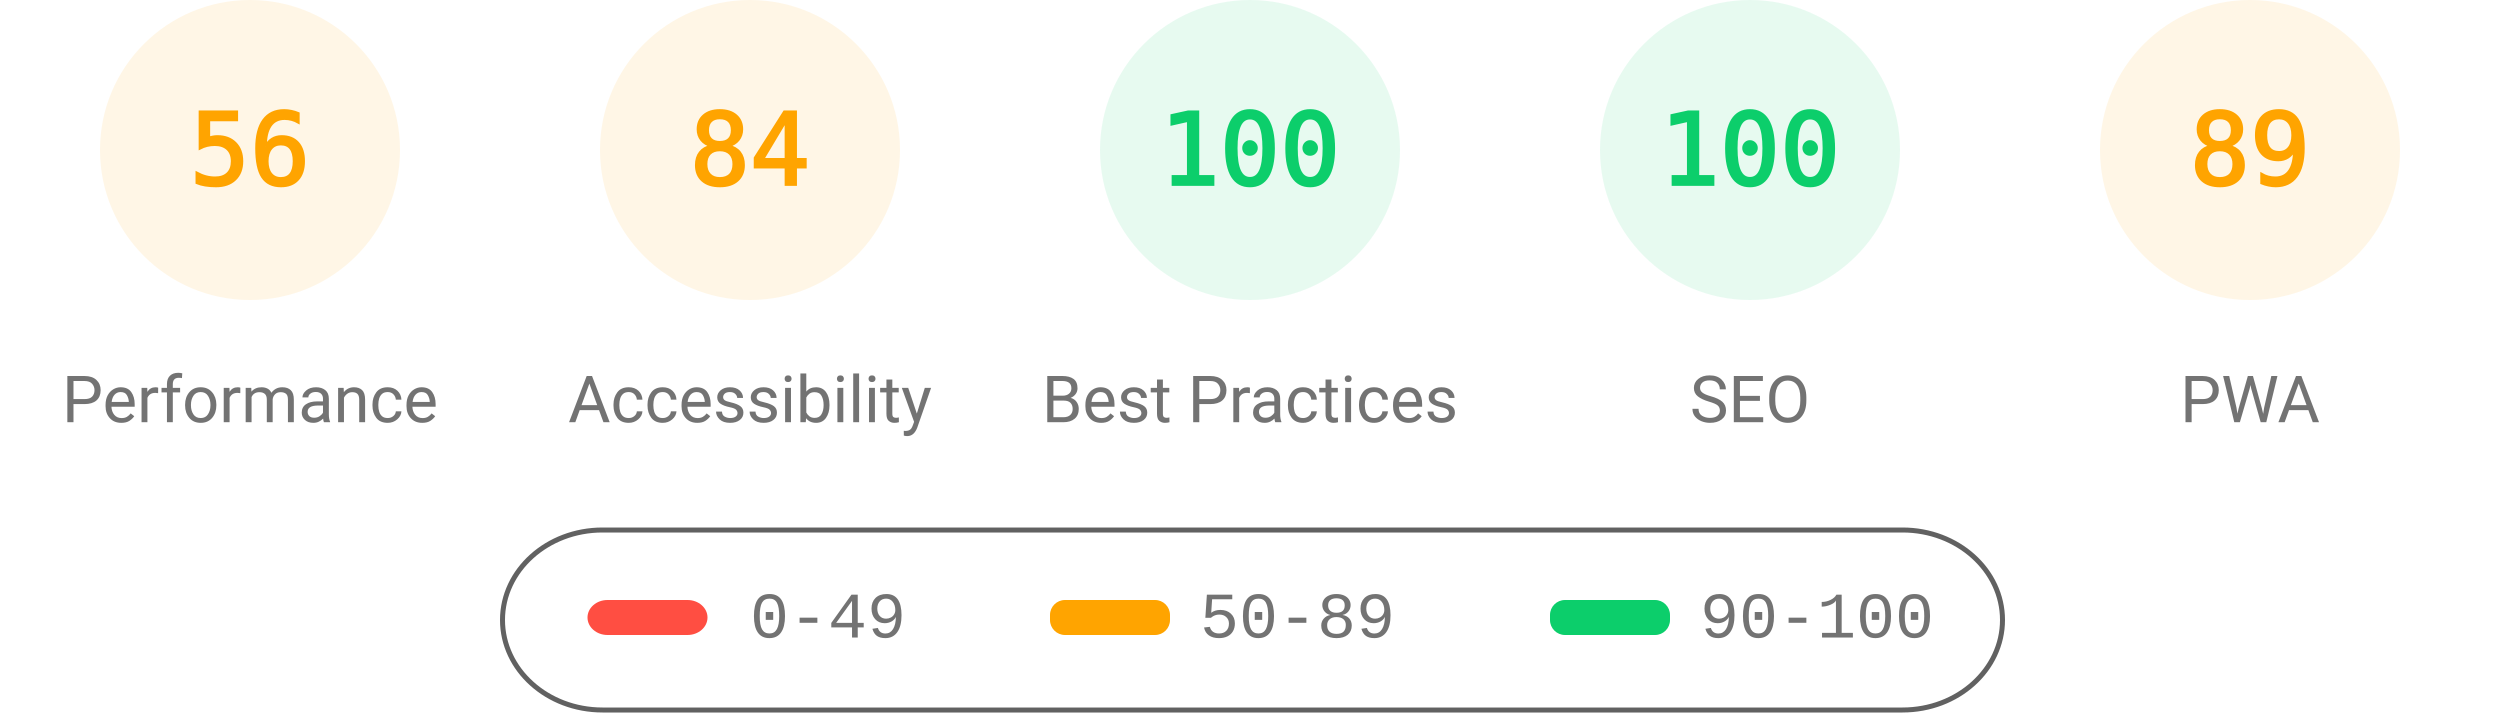
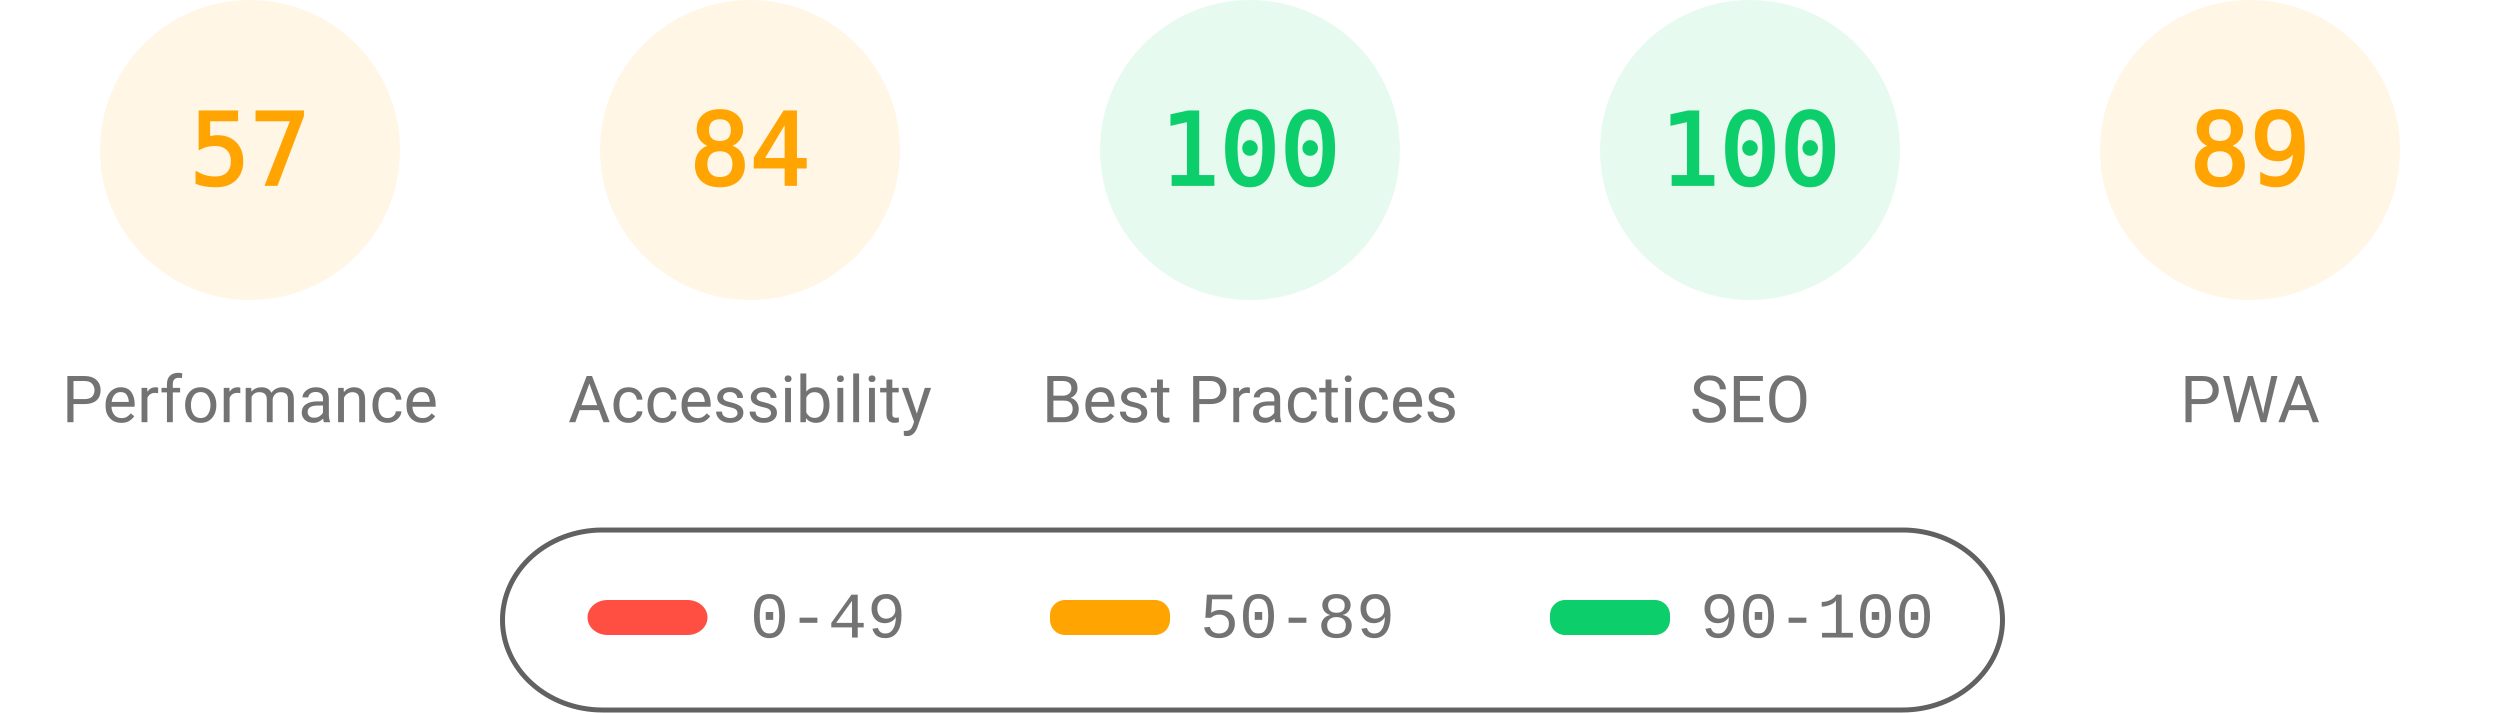
<svg xmlns="http://www.w3.org/2000/svg" fill="none" width="1000" height="285">
  <style>.gauge-base{opacity:.1}.gauge-arc{fill:none;animation-delay:250ms;stroke-linecap:round;transform:rotate(-90deg);transform-origin:100px 60px;animation:load-gauge 1s ease forwards}.guage-text{font-size:40px;font-family:monospace;text-align:center}.guage-red{color:#ff4e42;fill:#ff4e42;stroke:#ff4e42}.guage-orange{color:#ffa400;fill:#ffa400;stroke:#ffa400}.guage-green{color:#0cce6b;fill:#0cce6b;stroke:#0cce6b}.guage-undefined{color:#5c5c5c;fill:#5c5c5c;stroke:#5c5c5c}.guage-title{color:#737373;fill:#737373;stroke:none;font-size:26px;line-height:26px;font-family:Roboto,Halvetica,Arial,sans-serif}@keyframes load-gauge{from{stroke-dasharray:0 352.858}}</style>
  <svg class="guage-div guage-perf guage-orange" viewBox="0 0 200 200" width="200" height="200">
    <circle class="gauge-base" r="56" cx="100" cy="60" stroke-width="8" />
-     <circle class="gauge-arc guage-arc-1" r="56" cx="100" cy="60" stroke-width="8" style="stroke-dasharray:197.04,351.858" />
-     <text class="guage-text" x="100" y="60" alignment-baseline="central" dominant-baseline="central" text-anchor="middle">56</text>
+     <circle class="gauge-arc guage-arc-1" r="56" cx="100" cy="60" stroke-width="8" style="stroke-dasharray:200.559,351.858" />
+     <text class="guage-text" x="100" y="60" alignment-baseline="central" dominant-baseline="central" text-anchor="middle">57</text>
    <text class="guage-title" x="100" y="160" alignment-baseline="central" dominant-baseline="central" text-anchor="middle">Performance</text>
  </svg>
  <svg class="guage-div guage-acc guage-orange" viewBox="0 0 200 200" width="200" height="200" x="200">
    <circle class="gauge-base" r="56" cx="100" cy="60" stroke-width="8" />
    <circle class="gauge-arc guage-arc-2" r="56" cx="100" cy="60" stroke-width="8" style="stroke-dasharray:295.561,351.858" />
    <text class="guage-text" x="100" y="60" alignment-baseline="central" dominant-baseline="central" text-anchor="middle">84</text>
    <text class="guage-title" x="100" y="160" alignment-baseline="central" dominant-baseline="central" text-anchor="middle">Accessibility</text>
  </svg>
  <svg class="guage-div guage-best guage-green" viewBox="0 0 200 200" width="200" height="200" x="400">
    <circle class="gauge-base" r="56" cx="100" cy="60" stroke-width="8" />
    <circle class="gauge-arc guage-arc-3" r="56" cx="100" cy="60" stroke-width="8" style="stroke-dasharray:351.858,351.858" />
    <text class="guage-text" x="100" y="60" alignment-baseline="central" dominant-baseline="central" text-anchor="middle">100</text>
    <text class="guage-title" x="100" y="160" alignment-baseline="central" dominant-baseline="central" text-anchor="middle">Best Practices</text>
  </svg>
  <svg class="guage-div guage-seo guage-green" viewBox="0 0 200 200" width="200" height="200" x="600">
    <circle class="gauge-base" r="56" cx="100" cy="60" stroke-width="8" />
    <circle class="gauge-arc guage-arc-4" r="56" cx="100" cy="60" stroke-width="8" style="stroke-dasharray:351.858,351.858" />
    <text class="guage-text" x="100" y="60" alignment-baseline="central" dominant-baseline="central" text-anchor="middle">100</text>
    <text class="guage-title" x="100" y="160" alignment-baseline="central" dominant-baseline="central" text-anchor="middle">SEO</text>
  </svg>
  <svg class="guage-div guage-pwa guage-orange" viewBox="0 0 200 200" width="200" height="200" x="800">
    <circle class="gauge-base" r="56" cx="100" cy="60" stroke-width="8" />
    <circle class="gauge-arc guage-arc-4" r="56" cx="100" cy="60" stroke-width="8" style="stroke-dasharray:313.154,351.858" />
    <text class="guage-text" x="100" y="60" alignment-baseline="central" dominant-baseline="central" text-anchor="middle">89</text>
    <text class="guage-title" x="100" y="160" alignment-baseline="central" dominant-baseline="central" text-anchor="middle">PWA</text>
  </svg>
  <svg width="604" height="76" x="200" y="210">
    <path fill="none" id="canvas_background" d="M-1-1h604v80H-1z" />
    <rect fill-opacity="0" stroke="#616161" stroke-width="2" rx="40" id="svg_2" height="72" width="600" y="2" x="1" fill="#000" />
    <rect stroke="#000" rx="8" id="svg_3" height="14" width="48" y="30" x="35" stroke-opacity="null" stroke-width="0" fill="#ff4e42" />
    <rect stroke="#000" rx="6" id="svg_4" height="14" width="48" y="30" x="220" stroke-opacity="null" stroke-width="0" fill="#ffa400" />
    <rect stroke="#000" rx="6" id="svg_5" height="14" width="48" y="30" x="420" stroke-opacity="null" stroke-width="0" fill="#0cce6b" />
    <text xml:space="preserve" text-anchor="start" font-family="'Courier New', Courier, monospace" font-size="26" id="svg_6" y="45" x="100" stroke-opacity="null" stroke-width="0" stroke="#000" fill="#737373">0-49</text>
    <text xml:space="preserve" text-anchor="start" font-family="'Courier New', Courier, monospace" font-size="26" id="svg_7" y="45" x="280" stroke-opacity="null" stroke-width="0" stroke="#000" fill="#737373">50-89</text>
    <text xml:space="preserve" text-anchor="start" font-family="'Courier New', Courier, monospace" font-size="26" id="svg_8" y="45" x="480" stroke-opacity="null" stroke-width="0" stroke="#000" fill="#737373">90-100</text>
  </svg>
</svg>
